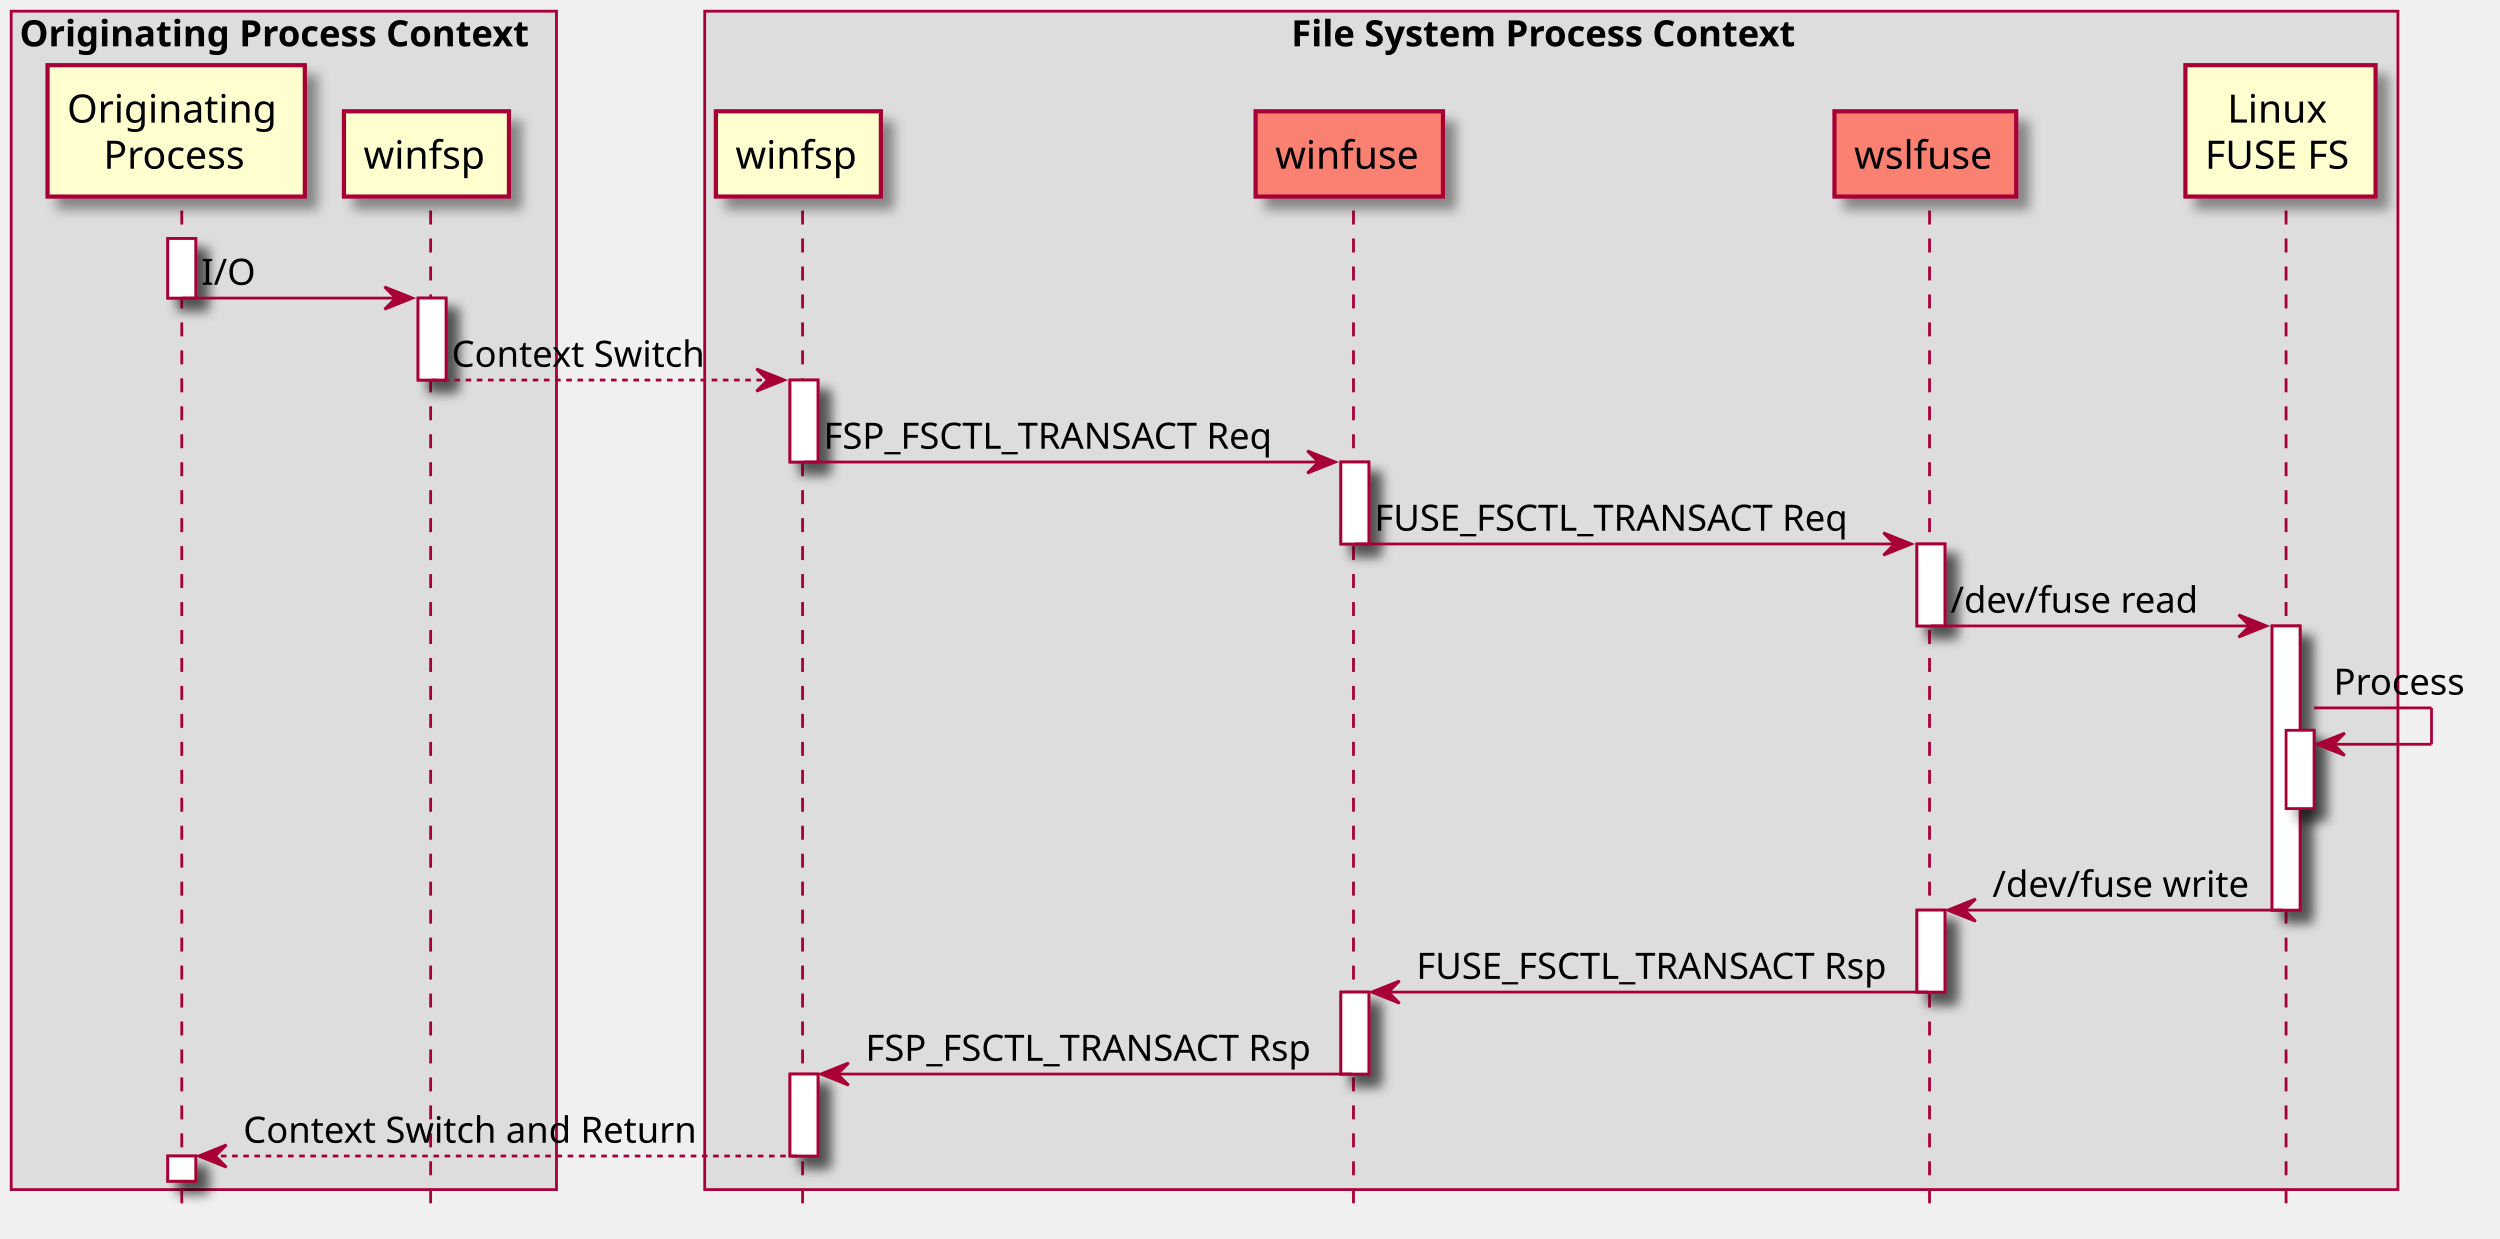
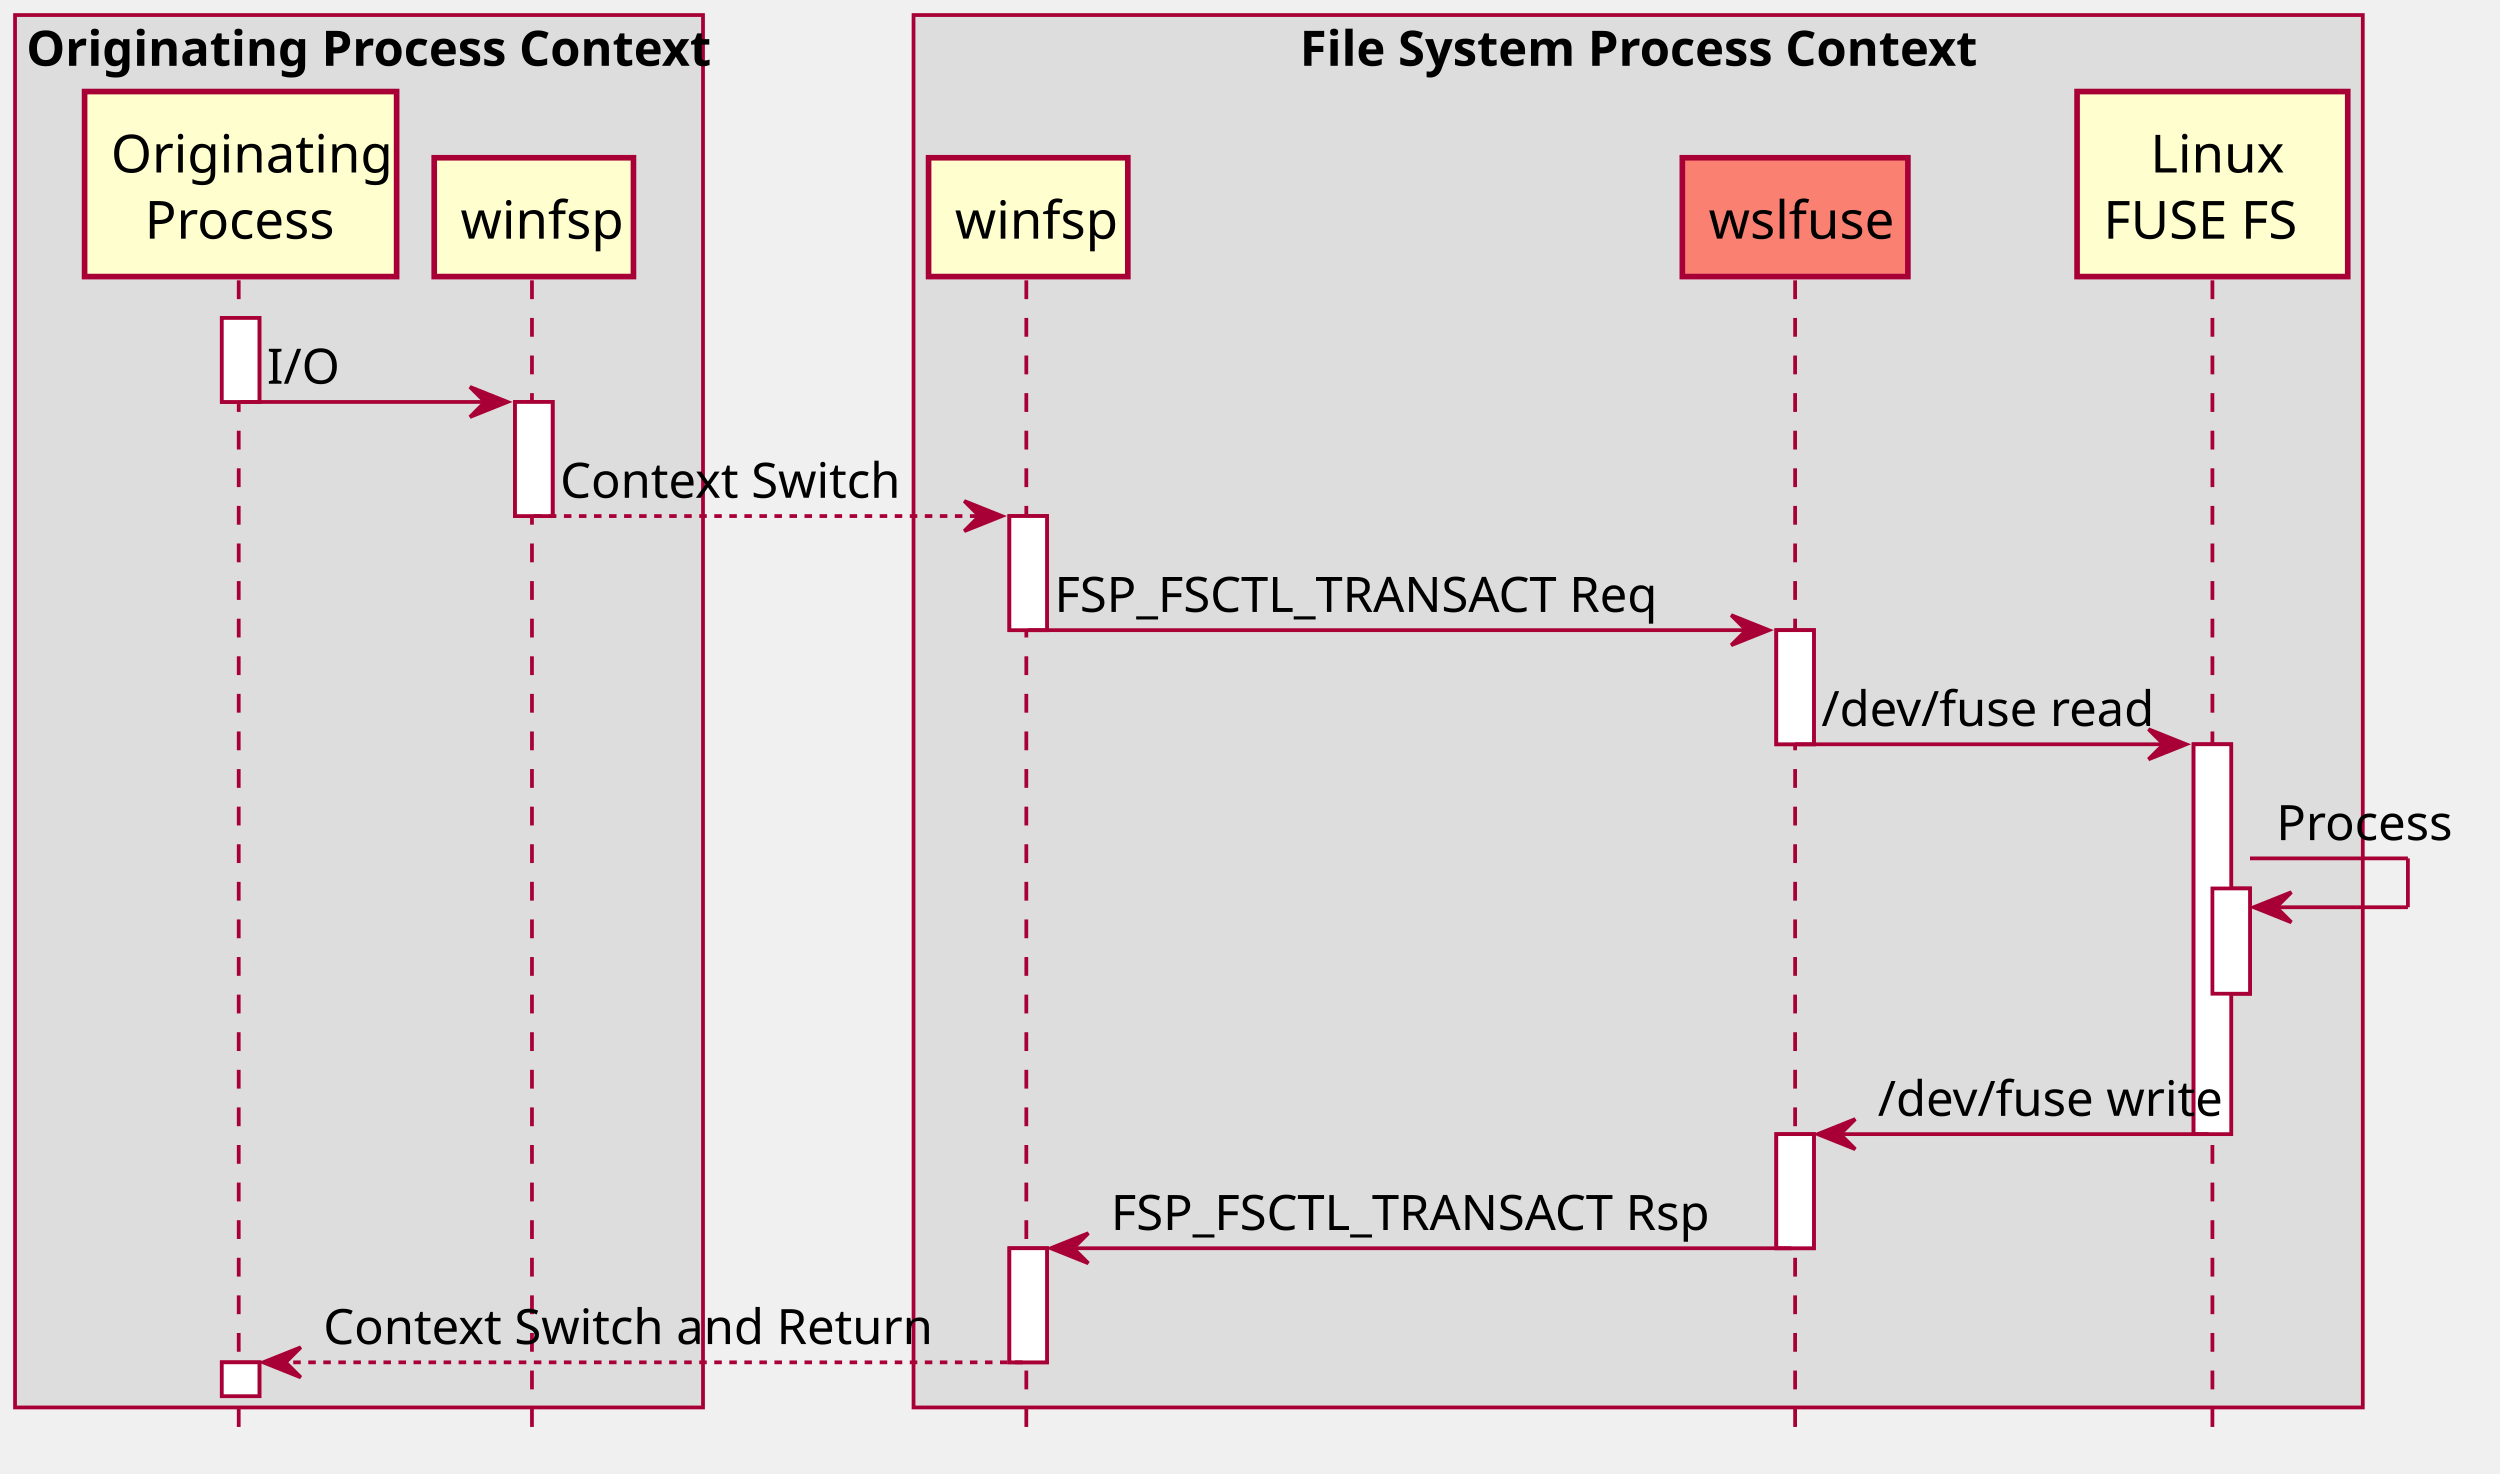
- <svg xmlns="http://www.w3.org/2000/svg" contentScriptType="application/ecmascript" contentStyleType="text/css" height="443px" preserveAspectRatio="none" style="width:894px;height:443px;" version="1.1" viewBox="0 0 894 443" width="894px" zoomAndPan="magnify">
-   <defs>
-     <filter height="300%" id="f5rhsrl1k0nqm" width="300%" x="-1" y="-1">
-       <feGaussianBlur result="blurOut" stdDeviation="2.0" />
-       <feColorMatrix in="blurOut" result="blurOut2" type="matrix" values="0 0 0 0 0 0 0 0 0 0 0 0 0 0 0 0 0 0 .4 0" />
-       <feOffset dx="4.0" dy="4.0" in="blurOut2" result="blurOut3" />
-       <feBlend in="SourceGraphic" in2="blurOut3" mode="normal" />
-     </filter>
-   </defs>
+ <svg xmlns="http://www.w3.org/2000/svg" contentScriptType="application/ecmascript" contentStyleType="text/css" height="392px" preserveAspectRatio="none" style="width:665px;height:392px;" version="1.1" viewBox="0 0 665 392" width="665px" zoomAndPan="magnify">
+   <defs />
  <g>
-     <rect fill="#DDDDDD" height="421.393" style="stroke: #A80036; stroke-width: 1.0;" width="195" x="4" y="4" />
-     <text fill="#000000" font-family="sans-serif" font-size="13" font-weight="bold" lengthAdjust="spacingAndGlyphs" textLength="189" x="7" y="16.568">Originating Process Context</text>
-     <rect fill="#DDDDDD" height="421.393" style="stroke: #A80036; stroke-width: 1.0;" width="605.5" x="252" y="4" />
-     <text fill="#000000" font-family="sans-serif" font-size="13" font-weight="bold" lengthAdjust="spacingAndGlyphs" textLength="186" x="461.75" y="16.568">File System Process Context</text>
-     <rect fill="#FFFFFF" filter="url(#f5rhsrl1k0nqm)" height="21.311" style="stroke: #A80036; stroke-width: 1.0;" width="10" x="60" y="85.287" />
-     <rect fill="#FFFFFF" filter="url(#f5rhsrl1k0nqm)" height="9" style="stroke: #A80036; stroke-width: 1.0;" width="10" x="60" y="413.393" />
-     <rect fill="#FFFFFF" filter="url(#f5rhsrl1k0nqm)" height="29.311" style="stroke: #A80036; stroke-width: 1.0;" width="10" x="149.5" y="106.598" />
-     <rect fill="#FFFFFF" filter="url(#f5rhsrl1k0nqm)" height="29.311" style="stroke: #A80036; stroke-width: 1.0;" width="10" x="282.5" y="135.908" />
-     <rect fill="#FFFFFF" filter="url(#f5rhsrl1k0nqm)" height="29.311" style="stroke: #A80036; stroke-width: 1.0;" width="10" x="282.5" y="384.082" />
-     <rect fill="#FFFFFF" filter="url(#f5rhsrl1k0nqm)" height="29.311" style="stroke: #A80036; stroke-width: 1.0;" width="10" x="479.5" y="165.219" />
-     <rect fill="#FFFFFF" filter="url(#f5rhsrl1k0nqm)" height="29.311" style="stroke: #A80036; stroke-width: 1.0;" width="10" x="479.5" y="354.772" />
-     <rect fill="#FFFFFF" filter="url(#f5rhsrl1k0nqm)" height="29.311" style="stroke: #A80036; stroke-width: 1.0;" width="10" x="685.5" y="194.529" />
-     <rect fill="#FFFFFF" filter="url(#f5rhsrl1k0nqm)" height="29.311" style="stroke: #A80036; stroke-width: 1.0;" width="10" x="685.5" y="325.461" />
-     <rect fill="#FFFFFF" filter="url(#f5rhsrl1k0nqm)" height="101.621" style="stroke: #A80036; stroke-width: 1.0;" width="10" x="812.5" y="223.84" />
-     <rect fill="#FFFFFF" filter="url(#f5rhsrl1k0nqm)" height="28" style="stroke: #A80036; stroke-width: 1.0;" width="10" x="817.5" y="261.15" />
-     <line style="stroke: #A80036; stroke-width: 1.0; stroke-dasharray: 5.0,5.0;" x1="65" x2="65" y1="75.287" y2="431.393" />
-     <line style="stroke: #A80036; stroke-width: 1.0; stroke-dasharray: 5.0,5.0;" x1="154" x2="154" y1="75.287" y2="431.393" />
-     <line style="stroke: #A80036; stroke-width: 1.0; stroke-dasharray: 5.0,5.0;" x1="287" x2="287" y1="75.287" y2="431.393" />
-     <line style="stroke: #A80036; stroke-width: 1.0; stroke-dasharray: 5.0,5.0;" x1="484" x2="484" y1="75.287" y2="431.393" />
-     <line style="stroke: #A80036; stroke-width: 1.0; stroke-dasharray: 5.0,5.0;" x1="690" x2="690" y1="75.287" y2="431.393" />
-     <line style="stroke: #A80036; stroke-width: 1.0; stroke-dasharray: 5.0,5.0;" x1="817.5" x2="817.5" y1="75.287" y2="431.393" />
-     <rect fill="#FEFECE" filter="url(#f5rhsrl1k0nqm)" height="46.977" style="stroke: #A80036; stroke-width: 1.5;" width="92" x="17" y="23.311" />
-     <text fill="#000000" font-family="sans-serif" font-size="14" lengthAdjust="spacingAndGlyphs" textLength="78" x="24" y="43.846">Originating</text>
-     <text fill="#000000" font-family="sans-serif" font-size="14" lengthAdjust="spacingAndGlyphs" textLength="52" x="37" y="60.334">Process</text>
-     <rect fill="#FEFECE" filter="url(#f5rhsrl1k0nqm)" height="30.488" style="stroke: #A80036; stroke-width: 1.5;" width="59" x="123" y="39.799" />
-     <text fill="#000000" font-family="sans-serif" font-size="14" lengthAdjust="spacingAndGlyphs" textLength="45" x="130" y="60.334">winfsp</text>
-     <rect fill="#FEFECE" filter="url(#f5rhsrl1k0nqm)" height="30.488" style="stroke: #A80036; stroke-width: 1.5;" width="59" x="256" y="39.799" />
-     <text fill="#000000" font-family="sans-serif" font-size="14" lengthAdjust="spacingAndGlyphs" textLength="45" x="263" y="60.334">winfsp</text>
-     <rect fill="#FA8072" filter="url(#f5rhsrl1k0nqm)" height="30.488" style="stroke: #A80036; stroke-width: 1.5;" width="67" x="449" y="39.799" />
-     <text fill="#000000" font-family="sans-serif" font-size="14" lengthAdjust="spacingAndGlyphs" textLength="53" x="456" y="60.334">winfuse</text>
-     <rect fill="#FA8072" filter="url(#f5rhsrl1k0nqm)" height="30.488" style="stroke: #A80036; stroke-width: 1.5;" width="65" x="656" y="39.799" />
-     <text fill="#000000" font-family="sans-serif" font-size="14" lengthAdjust="spacingAndGlyphs" textLength="51" x="663" y="60.334">wslfuse</text>
-     <rect fill="#FEFECE" filter="url(#f5rhsrl1k0nqm)" height="46.977" style="stroke: #A80036; stroke-width: 1.5;" width="68" x="781.5" y="23.311" />
-     <text fill="#000000" font-family="sans-serif" font-size="14" lengthAdjust="spacingAndGlyphs" textLength="38" x="796.5" y="43.846">Linux</text>
-     <text fill="#000000" font-family="sans-serif" font-size="14" lengthAdjust="spacingAndGlyphs" textLength="54" x="788.5" y="60.334">FUSE FS</text>
-     <rect fill="#FFFFFF" filter="url(#f5rhsrl1k0nqm)" height="21.311" style="stroke: #A80036; stroke-width: 1.0;" width="10" x="60" y="85.287" />
-     <rect fill="#FFFFFF" filter="url(#f5rhsrl1k0nqm)" height="9" style="stroke: #A80036; stroke-width: 1.0;" width="10" x="60" y="413.393" />
-     <rect fill="#FFFFFF" filter="url(#f5rhsrl1k0nqm)" height="29.311" style="stroke: #A80036; stroke-width: 1.0;" width="10" x="149.5" y="106.598" />
-     <rect fill="#FFFFFF" filter="url(#f5rhsrl1k0nqm)" height="29.311" style="stroke: #A80036; stroke-width: 1.0;" width="10" x="282.5" y="135.908" />
-     <rect fill="#FFFFFF" filter="url(#f5rhsrl1k0nqm)" height="29.311" style="stroke: #A80036; stroke-width: 1.0;" width="10" x="282.5" y="384.082" />
-     <rect fill="#FFFFFF" filter="url(#f5rhsrl1k0nqm)" height="29.311" style="stroke: #A80036; stroke-width: 1.0;" width="10" x="479.5" y="165.219" />
-     <rect fill="#FFFFFF" filter="url(#f5rhsrl1k0nqm)" height="29.311" style="stroke: #A80036; stroke-width: 1.0;" width="10" x="479.5" y="354.772" />
-     <rect fill="#FFFFFF" filter="url(#f5rhsrl1k0nqm)" height="29.311" style="stroke: #A80036; stroke-width: 1.0;" width="10" x="685.5" y="194.529" />
-     <rect fill="#FFFFFF" filter="url(#f5rhsrl1k0nqm)" height="29.311" style="stroke: #A80036; stroke-width: 1.0;" width="10" x="685.5" y="325.461" />
-     <rect fill="#FFFFFF" filter="url(#f5rhsrl1k0nqm)" height="101.621" style="stroke: #A80036; stroke-width: 1.0;" width="10" x="812.5" y="223.84" />
-     <rect fill="#FFFFFF" filter="url(#f5rhsrl1k0nqm)" height="28" style="stroke: #A80036; stroke-width: 1.0;" width="10" x="817.5" y="261.15" />
-     <polygon fill="#A80036" points="137.5,102.598,147.5,106.598,137.5,110.598,141.5,106.598" style="stroke: #A80036; stroke-width: 1.0;" />
-     <line style="stroke: #A80036; stroke-width: 1.0;" x1="65" x2="143.5" y1="106.598" y2="106.598" />
-     <text fill="#000000" font-family="sans-serif" font-size="13" lengthAdjust="spacingAndGlyphs" textLength="21" x="72" y="101.856">I/O</text>
-     <polygon fill="#A80036" points="270.5,131.908,280.5,135.908,270.5,139.908,274.5,135.908" style="stroke: #A80036; stroke-width: 1.0;" />
-     <line style="stroke: #A80036; stroke-width: 1.0; stroke-dasharray: 2.0,2.0;" x1="154.5" x2="276.5" y1="135.908" y2="135.908" />
-     <text fill="#000000" font-family="sans-serif" font-size="13" lengthAdjust="spacingAndGlyphs" textLength="95" x="161.5" y="131.166">Context Switch</text>
-     <polygon fill="#A80036" points="467.5,161.219,477.5,165.219,467.5,169.219,471.5,165.219" style="stroke: #A80036; stroke-width: 1.0;" />
-     <line style="stroke: #A80036; stroke-width: 1.0;" x1="287.5" x2="473.5" y1="165.219" y2="165.219" />
-     <text fill="#000000" font-family="sans-serif" font-size="13" lengthAdjust="spacingAndGlyphs" textLength="168" x="294.5" y="160.477">FSP_FSCTL_TRANSACT Req</text>
-     <polygon fill="#A80036" points="673.5,190.529,683.5,194.529,673.5,198.529,677.5,194.529" style="stroke: #A80036; stroke-width: 1.0;" />
-     <line style="stroke: #A80036; stroke-width: 1.0;" x1="484.5" x2="679.5" y1="194.529" y2="194.529" />
-     <text fill="#000000" font-family="sans-serif" font-size="13" lengthAdjust="spacingAndGlyphs" textLength="177" x="491.5" y="189.787">FUSE_FSCTL_TRANSACT Req</text>
-     <polygon fill="#A80036" points="800.5,219.84,810.5,223.84,800.5,227.84,804.5,223.84" style="stroke: #A80036; stroke-width: 1.0;" />
-     <line style="stroke: #A80036; stroke-width: 1.0;" x1="690.5" x2="806.5" y1="223.84" y2="223.84" />
-     <text fill="#000000" font-family="sans-serif" font-size="13" lengthAdjust="spacingAndGlyphs" textLength="94" x="697.5" y="219.098">/dev/fuse read</text>
-     <line style="stroke: #A80036; stroke-width: 1.0;" x1="827.5" x2="869.5" y1="253.15" y2="253.15" />
-     <line style="stroke: #A80036; stroke-width: 1.0;" x1="869.5" x2="869.5" y1="253.15" y2="266.15" />
-     <line style="stroke: #A80036; stroke-width: 1.0;" x1="828.5" x2="869.5" y1="266.15" y2="266.15" />
-     <polygon fill="#A80036" points="838.5,262.15,828.5,266.15,838.5,270.15,834.5,266.15" style="stroke: #A80036; stroke-width: 1.0;" />
-     <text fill="#000000" font-family="sans-serif" font-size="13" lengthAdjust="spacingAndGlyphs" textLength="48" x="834.5" y="248.408">Process</text>
-     <polygon fill="#A80036" points="706.5,321.461,696.5,325.461,706.5,329.461,702.5,325.461" style="stroke: #A80036; stroke-width: 1.0;" />
-     <line style="stroke: #A80036; stroke-width: 1.0;" x1="700.5" x2="816.5" y1="325.461" y2="325.461" />
-     <text fill="#000000" font-family="sans-serif" font-size="13" lengthAdjust="spacingAndGlyphs" textLength="98" x="712.5" y="320.719">/dev/fuse write</text>
-     <polygon fill="#A80036" points="500.5,350.772,490.5,354.772,500.5,358.772,496.5,354.772" style="stroke: #A80036; stroke-width: 1.0;" />
-     <line style="stroke: #A80036; stroke-width: 1.0;" x1="494.5" x2="689.5" y1="354.772" y2="354.772" />
-     <text fill="#000000" font-family="sans-serif" font-size="13" lengthAdjust="spacingAndGlyphs" textLength="177" x="506.5" y="350.029">FUSE_FSCTL_TRANSACT Rsp</text>
-     <polygon fill="#A80036" points="303.5,380.082,293.5,384.082,303.5,388.082,299.5,384.082" style="stroke: #A80036; stroke-width: 1.0;" />
-     <line style="stroke: #A80036; stroke-width: 1.0;" x1="297.5" x2="483.5" y1="384.082" y2="384.082" />
-     <text fill="#000000" font-family="sans-serif" font-size="13" lengthAdjust="spacingAndGlyphs" textLength="168" x="309.5" y="379.34">FSP_FSCTL_TRANSACT Rsp</text>
-     <polygon fill="#A80036" points="81,409.393,71,413.393,81,417.393,77,413.393" style="stroke: #A80036; stroke-width: 1.0;" />
-     <line style="stroke: #A80036; stroke-width: 1.0; stroke-dasharray: 2.0,2.0;" x1="75" x2="286.5" y1="413.393" y2="413.393" />
-     <text fill="#000000" font-family="sans-serif" font-size="13" lengthAdjust="spacingAndGlyphs" textLength="167" x="87" y="408.65">Context Switch and Return</text>
+     <rect fill="#DDDDDD" height="370.383" style="stroke: #A80036; stroke-width: 1.0;" width="183" x="4" y="4" />
+     <text fill="#000000" font-family="sans-serif" font-size="13" font-weight="bold" lengthAdjust="spacingAndGlyphs" textLength="177" x="7" y="17.495">Originating Process Context</text>
+     <rect fill="#DDDDDD" height="370.383" style="stroke: #A80036; stroke-width: 1.0;" width="385.5" x="243" y="4" />
+     <text fill="#000000" font-family="sans-serif" font-size="13" font-weight="bold" lengthAdjust="spacingAndGlyphs" textLength="180" x="345.75" y="17.495">File System Process Context</text>
+     <rect fill="#FFFFFF" height="22.352" style="stroke: #A80036; stroke-width: 1.0;" width="10" x="59" y="84.57" />
+     <rect fill="#FFFFFF" height="9" style="stroke: #A80036; stroke-width: 1.0;" width="10" x="59" y="362.383" />
+     <rect fill="#FFFFFF" height="30.352" style="stroke: #A80036; stroke-width: 1.0;" width="10" x="137" y="106.922" />
+     <rect fill="#FFFFFF" height="30.352" style="stroke: #A80036; stroke-width: 1.0;" width="10" x="268.5" y="137.273" />
+     <rect fill="#FFFFFF" height="30.352" style="stroke: #A80036; stroke-width: 1.0;" width="10" x="268.5" y="332.031" />
+     <rect fill="#FFFFFF" height="30.352" style="stroke: #A80036; stroke-width: 1.0;" width="10" x="472.5" y="167.625" />
+     <rect fill="#FFFFFF" height="30.352" style="stroke: #A80036; stroke-width: 1.0;" width="10" x="472.5" y="301.68" />
+     <rect fill="#FFFFFF" height="103.703" style="stroke: #A80036; stroke-width: 1.0;" width="10" x="583.5" y="197.977" />
+     <rect fill="#FFFFFF" height="28" style="stroke: #A80036; stroke-width: 1.0;" width="10" x="588.5" y="236.328" />
+     <line style="stroke: #A80036; stroke-width: 1.0; stroke-dasharray: 5.0,5.0;" x1="63.5" x2="63.5" y1="74.57" y2="380.383" />
+     <line style="stroke: #A80036; stroke-width: 1.0; stroke-dasharray: 5.0,5.0;" x1="141.5" x2="141.5" y1="74.57" y2="380.383" />
+     <line style="stroke: #A80036; stroke-width: 1.0; stroke-dasharray: 5.0,5.0;" x1="273" x2="273" y1="74.57" y2="380.383" />
+     <line style="stroke: #A80036; stroke-width: 1.0; stroke-dasharray: 5.0,5.0;" x1="477.5" x2="477.5" y1="74.57" y2="380.383" />
+     <line style="stroke: #A80036; stroke-width: 1.0; stroke-dasharray: 5.0,5.0;" x1="588.5" x2="588.5" y1="74.57" y2="380.383" />
+     <rect fill="#FEFECE" height="49.219" style="stroke: #A80036; stroke-width: 1.5;" width="83" x="22.5" y="24.352" />
+     <text fill="#000000" font-family="sans-serif" font-size="14" lengthAdjust="spacingAndGlyphs" textLength="69" x="29.5" y="45.885">Originating</text>
+     <text fill="#000000" font-family="sans-serif" font-size="14" lengthAdjust="spacingAndGlyphs" textLength="51" x="38.5" y="63.494">Process</text>
+     <rect fill="#FEFECE" height="31.609" style="stroke: #A80036; stroke-width: 1.5;" width="53" x="115.5" y="41.961" />
+     <text fill="#000000" font-family="sans-serif" font-size="14" lengthAdjust="spacingAndGlyphs" textLength="39" x="122.5" y="63.494">winfsp</text>
+     <rect fill="#FEFECE" height="31.609" style="stroke: #A80036; stroke-width: 1.5;" width="53" x="247" y="41.961" />
+     <text fill="#000000" font-family="sans-serif" font-size="14" lengthAdjust="spacingAndGlyphs" textLength="39" x="254" y="63.494">winfsp</text>
+     <rect fill="#FA8072" height="31.609" style="stroke: #A80036; stroke-width: 1.5;" width="60" x="447.5" y="41.961" />
+     <text fill="#000000" font-family="sans-serif" font-size="14" lengthAdjust="spacingAndGlyphs" textLength="46" x="454.5" y="63.494">wslfuse</text>
+     <rect fill="#FEFECE" height="49.219" style="stroke: #A80036; stroke-width: 1.5;" width="72" x="552.5" y="24.352" />
+     <text fill="#000000" font-family="sans-serif" font-size="14" lengthAdjust="spacingAndGlyphs" textLength="33" x="572" y="45.885">Linux</text>
+     <text fill="#000000" font-family="sans-serif" font-size="14" lengthAdjust="spacingAndGlyphs" textLength="58" x="559.5" y="63.494">FUSE FS</text>
+     <rect fill="#FFFFFF" height="22.352" style="stroke: #A80036; stroke-width: 1.0;" width="10" x="59" y="84.57" />
+     <rect fill="#FFFFFF" height="9" style="stroke: #A80036; stroke-width: 1.0;" width="10" x="59" y="362.383" />
+     <rect fill="#FFFFFF" height="30.352" style="stroke: #A80036; stroke-width: 1.0;" width="10" x="137" y="106.922" />
+     <rect fill="#FFFFFF" height="30.352" style="stroke: #A80036; stroke-width: 1.0;" width="10" x="268.5" y="137.273" />
+     <rect fill="#FFFFFF" height="30.352" style="stroke: #A80036; stroke-width: 1.0;" width="10" x="268.5" y="332.031" />
+     <rect fill="#FFFFFF" height="30.352" style="stroke: #A80036; stroke-width: 1.0;" width="10" x="472.5" y="167.625" />
+     <rect fill="#FFFFFF" height="30.352" style="stroke: #A80036; stroke-width: 1.0;" width="10" x="472.5" y="301.68" />
+     <rect fill="#FFFFFF" height="103.703" style="stroke: #A80036; stroke-width: 1.0;" width="10" x="583.5" y="197.977" />
+     <rect fill="#FFFFFF" height="28" style="stroke: #A80036; stroke-width: 1.0;" width="10" x="588.5" y="236.328" />
+     <polygon fill="#A80036" points="125,102.922,135,106.922,125,110.922,129,106.922" style="stroke: #A80036; stroke-width: 1.0;" />
+     <line style="stroke: #A80036; stroke-width: 1.0;" x1="64" x2="131" y1="106.922" y2="106.922" />
+     <text fill="#000000" font-family="sans-serif" font-size="13" lengthAdjust="spacingAndGlyphs" textLength="17" x="71" y="102.065">I/O</text>
+     <polygon fill="#A80036" points="256.5,133.273,266.5,137.273,256.5,141.273,260.5,137.273" style="stroke: #A80036; stroke-width: 1.0;" />
+     <line style="stroke: #A80036; stroke-width: 1.0; stroke-dasharray: 2.0,2.0;" x1="142" x2="262.5" y1="137.273" y2="137.273" />
+     <text fill="#000000" font-family="sans-serif" font-size="13" lengthAdjust="spacingAndGlyphs" textLength="88" x="149" y="132.417">Context Switch</text>
+     <polygon fill="#A80036" points="460.5,163.625,470.5,167.625,460.5,171.625,464.5,167.625" style="stroke: #A80036; stroke-width: 1.0;" />
+     <line style="stroke: #A80036; stroke-width: 1.0;" x1="273.5" x2="466.5" y1="167.625" y2="167.625" />
+     <text fill="#000000" font-family="sans-serif" font-size="13" lengthAdjust="spacingAndGlyphs" textLength="175" x="280.5" y="162.769">FSP_FSCTL_TRANSACT Req</text>
+     <polygon fill="#A80036" points="571.5,193.977,581.5,197.977,571.5,201.977,575.5,197.977" style="stroke: #A80036; stroke-width: 1.0;" />
+     <line style="stroke: #A80036; stroke-width: 1.0;" x1="477.5" x2="577.5" y1="197.977" y2="197.977" />
+     <text fill="#000000" font-family="sans-serif" font-size="13" lengthAdjust="spacingAndGlyphs" textLength="80" x="484.5" y="193.12">/dev/fuse read</text>
+     <line style="stroke: #A80036; stroke-width: 1.0;" x1="598.5" x2="640.5" y1="228.328" y2="228.328" />
+     <line style="stroke: #A80036; stroke-width: 1.0;" x1="640.5" x2="640.5" y1="228.328" y2="241.328" />
+     <line style="stroke: #A80036; stroke-width: 1.0;" x1="599.5" x2="640.5" y1="241.328" y2="241.328" />
+     <polygon fill="#A80036" points="609.5,237.328,599.5,241.328,609.5,245.328,605.5,241.328" style="stroke: #A80036; stroke-width: 1.0;" />
+     <text fill="#000000" font-family="sans-serif" font-size="13" lengthAdjust="spacingAndGlyphs" textLength="48" x="605.5" y="223.472">Process</text>
+     <polygon fill="#A80036" points="493.5,297.68,483.5,301.68,493.5,305.68,489.5,301.68" style="stroke: #A80036; stroke-width: 1.0;" />
+     <line style="stroke: #A80036; stroke-width: 1.0;" x1="487.5" x2="587.5" y1="301.68" y2="301.68" />
+     <text fill="#000000" font-family="sans-serif" font-size="13" lengthAdjust="spacingAndGlyphs" textLength="82" x="499.5" y="296.823">/dev/fuse write</text>
+     <polygon fill="#A80036" points="289.5,328.031,279.5,332.031,289.5,336.031,285.5,332.031" style="stroke: #A80036; stroke-width: 1.0;" />
+     <line style="stroke: #A80036; stroke-width: 1.0;" x1="283.5" x2="476.5" y1="332.031" y2="332.031" />
+     <text fill="#000000" font-family="sans-serif" font-size="13" lengthAdjust="spacingAndGlyphs" textLength="175" x="295.5" y="327.175">FSP_FSCTL_TRANSACT Rsp</text>
+     <polygon fill="#A80036" points="80,358.383,70,362.383,80,366.383,76,362.383" style="stroke: #A80036; stroke-width: 1.0;" />
+     <line style="stroke: #A80036; stroke-width: 1.0; stroke-dasharray: 2.0,2.0;" x1="74" x2="272.5" y1="362.383" y2="362.383" />
+     <text fill="#000000" font-family="sans-serif" font-size="13" lengthAdjust="spacingAndGlyphs" textLength="155" x="86" y="357.526">Context Switch and Return</text>
  </g>
</svg>
